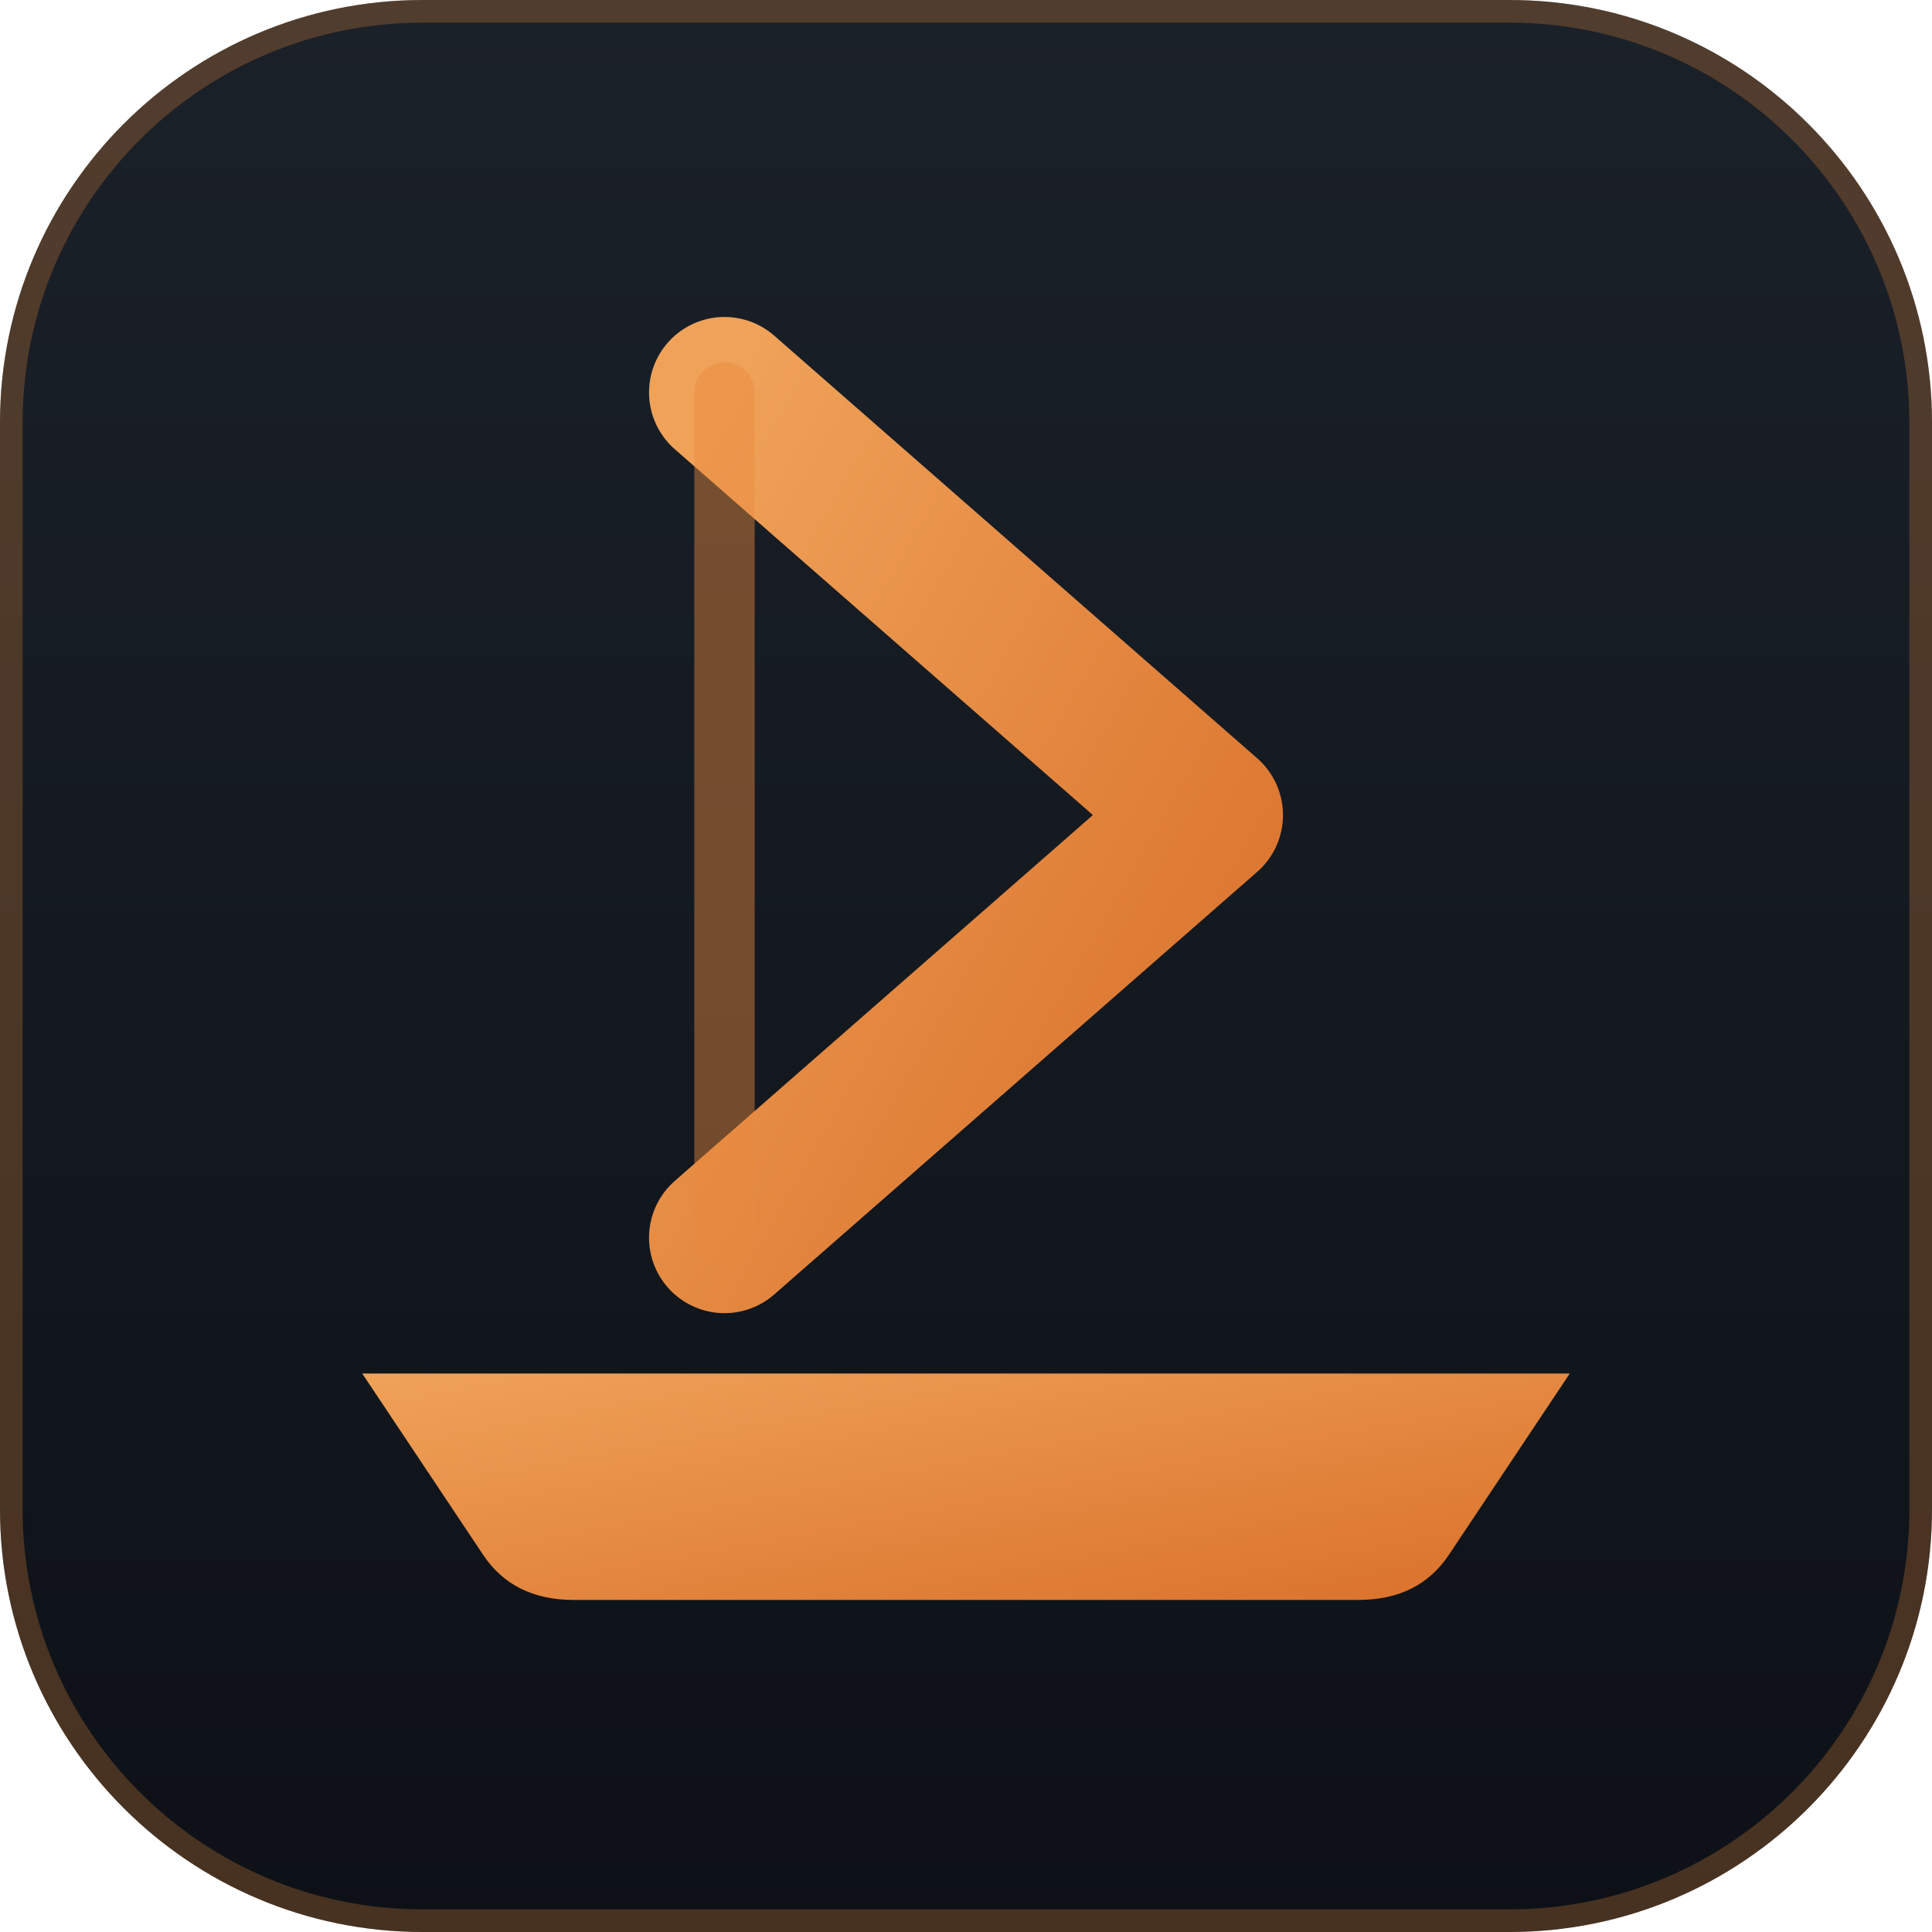
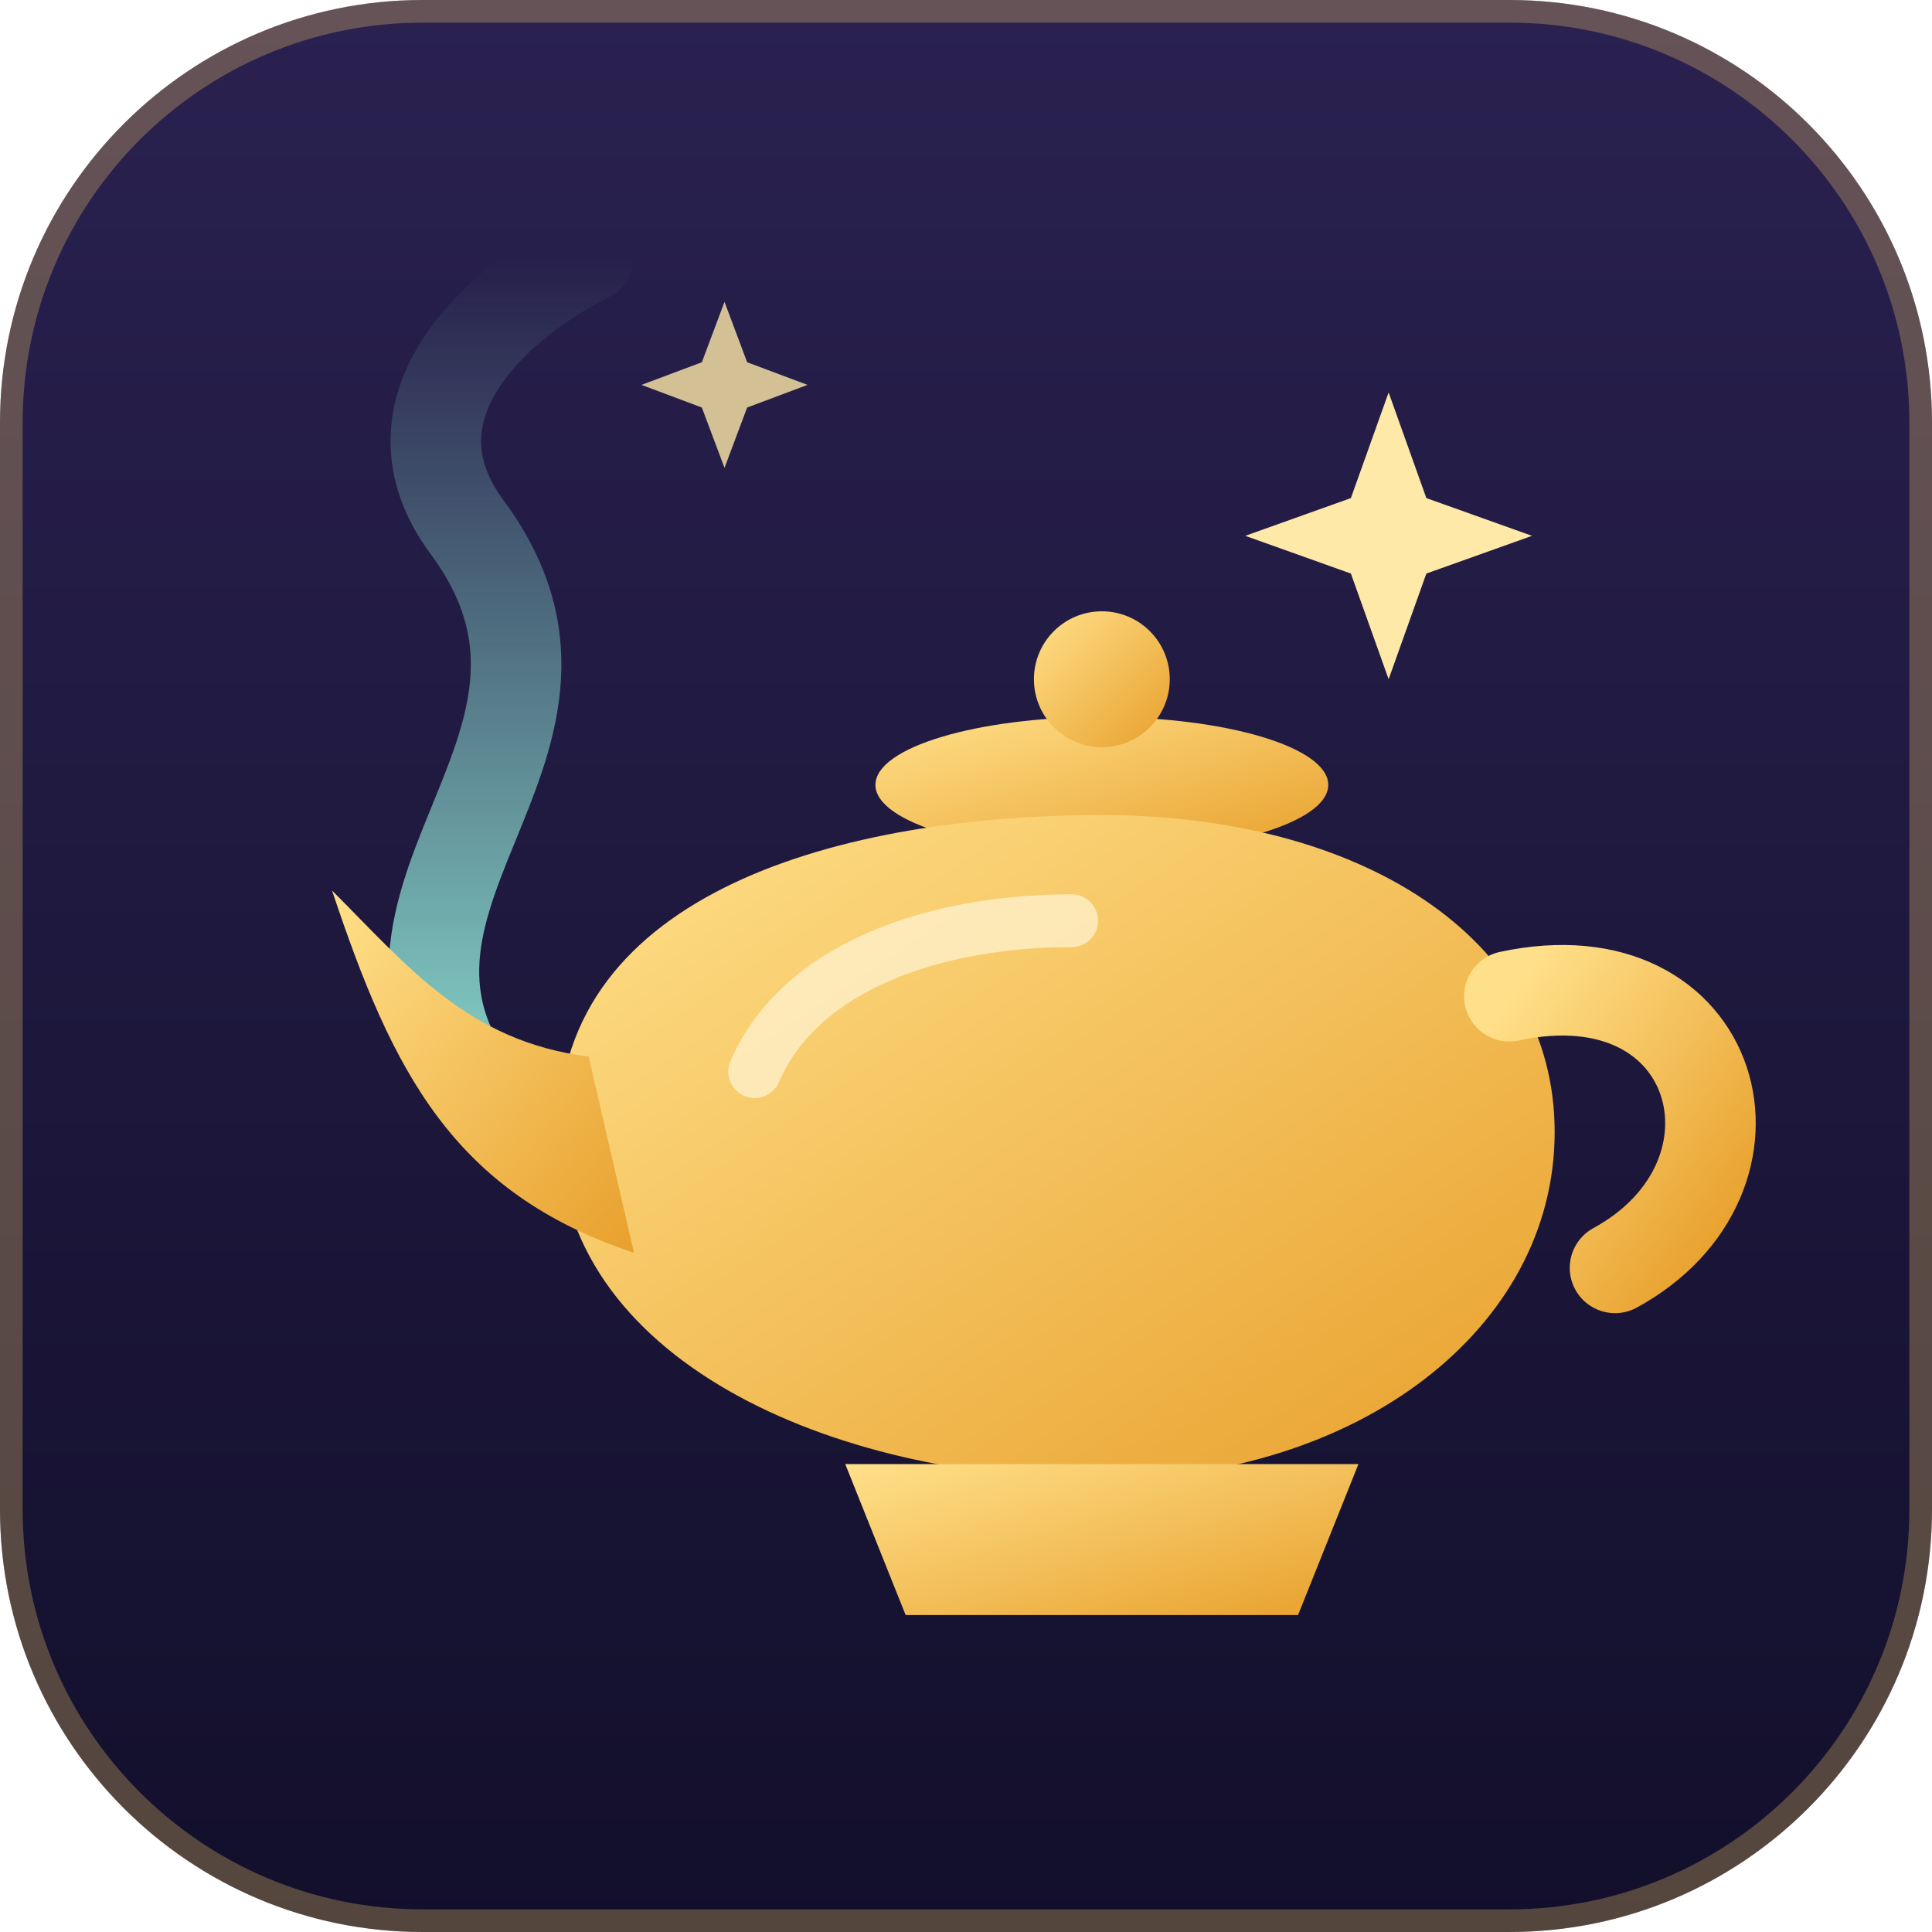
<svg xmlns="http://www.w3.org/2000/svg" viewBox="0 0 256 256" width="256" height="256">
  <defs>
    <linearGradient id="tile" x1="0" y1="0" x2="0" y2="1">
-       <stop offset="0" stop-color="#1b2129" />
-       <stop offset="1" stop-color="#0d1117" />
+       <stop offset="0" stop-color="#2a2150" />
+       <stop offset="1" stop-color="#120f2b" />
    </linearGradient>
-     <linearGradient id="amber" x1="0" y1="0" x2="1" y2="1">
-       <stop offset="0" stop-color="#f0a259" />
-       <stop offset="1" stop-color="#d9702a" />
+     <linearGradient id="gold" x1="0" y1="0" x2="1" y2="1">
+       <stop offset="0" stop-color="#ffe08a" />
+       <stop offset="1" stop-color="#e8a02c" />
+     </linearGradient>
+     <linearGradient id="smoke" x1="0" y1="1" x2="0" y2="0">
+       <stop offset="0" stop-color="#8fe3d5" stop-opacity=".95" />
+       <stop offset="1" stop-color="#8fe3d5" stop-opacity="0" />
    </linearGradient>
  </defs>
  <rect width="256" height="256" rx="56" fill="url(#tile)" />
-   <rect x="1.5" y="1.5" width="253" height="253" rx="54.5" fill="none" stroke="#e0843c" stroke-opacity=".28" stroke-width="3" />
-   <path d="M96 52 L160 108 L96 164" fill="none" stroke="url(#amber)" stroke-width="20" stroke-linecap="round" stroke-linejoin="round" />
-   <path d="M96 52 V164" stroke="#e8893f" stroke-width="8" stroke-linecap="round" opacity=".45" />
-   <path d="M48 182 H208 L192 206 Q188 212 180 212 H76 Q68 212 64 206 Z" fill="url(#amber)" />
+   <rect x="1.5" y="1.5" width="253" height="253" rx="54.5" fill="none" stroke="#ffd36e" stroke-opacity=".28" stroke-width="3" />
+   <path d="M66 148 C40 120 84 100 62 70 C50 54 66 40 78 34" fill="none" stroke="url(#smoke)" stroke-width="12" stroke-linecap="round" />
+   <path d="M184 52 l5 14 14 5 -14 5 -5 14 -5 -14 -14 -5 14 -5z" fill="#ffe9a8" />
+   <path d="M96 40 l3 8 8 3 -8 3 -3 8 -3 -8 -8 -3 8 -3z" fill="#ffe9a8" opacity=".8" />
+   <ellipse cx="146" cy="104" rx="30" ry="9" fill="url(#gold)" />
+   <circle cx="146" cy="90" r="9" fill="url(#gold)" />
+   <path d="M74 150 C74 118 112 108 146 108 C180 108 206 124 206 150            C206 176 180 196 146 196 C110 196 74 180 74 150 Z" fill="url(#gold)" />
+   <path d="M78 140 C62 138 54 128 44 118 C52 142 60 158 84 166 Z" fill="url(#gold)" />
+   <path d="M200 132 C228 126 236 156 214 168" fill="none" stroke="url(#gold)" stroke-width="12" stroke-linecap="round" />
+   <path d="M112 194 H180 L172 214 H120 Z" fill="url(#gold)" />
+   <path d="M100 142 C106 128 124 122 142 122" fill="none" stroke="#fff6d6" stroke-opacity=".7" stroke-width="7" stroke-linecap="round" />
</svg>
